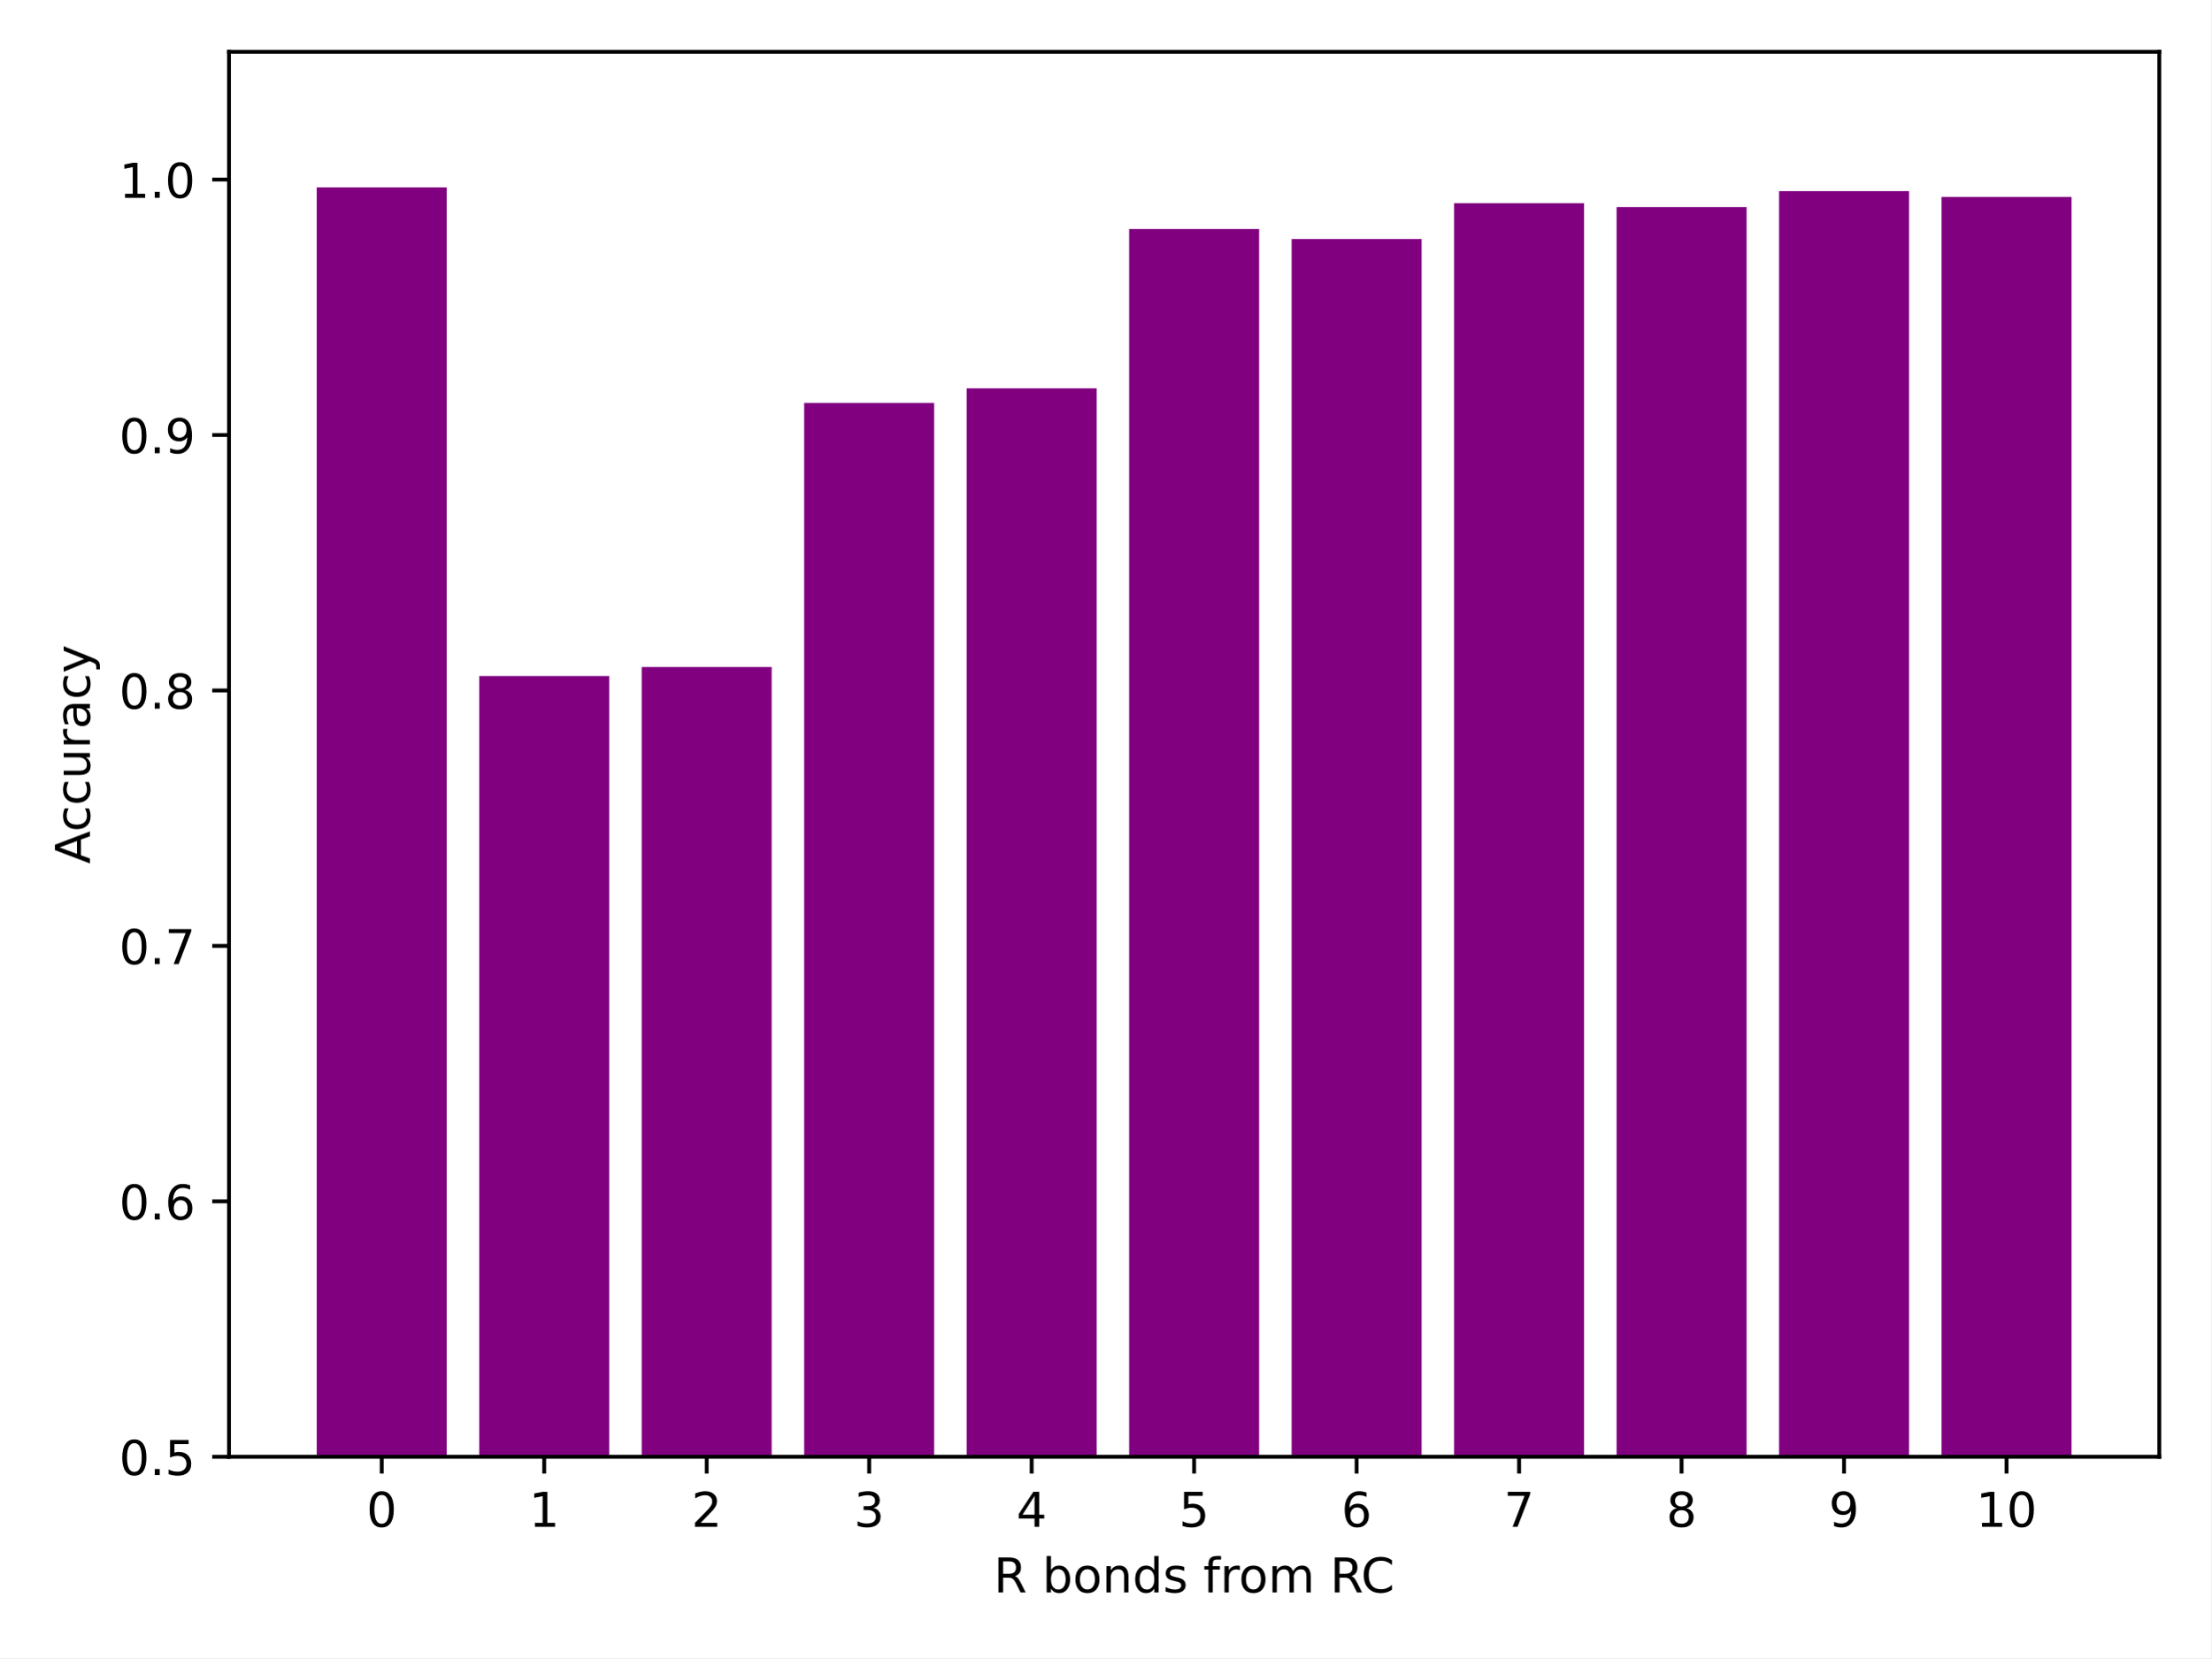
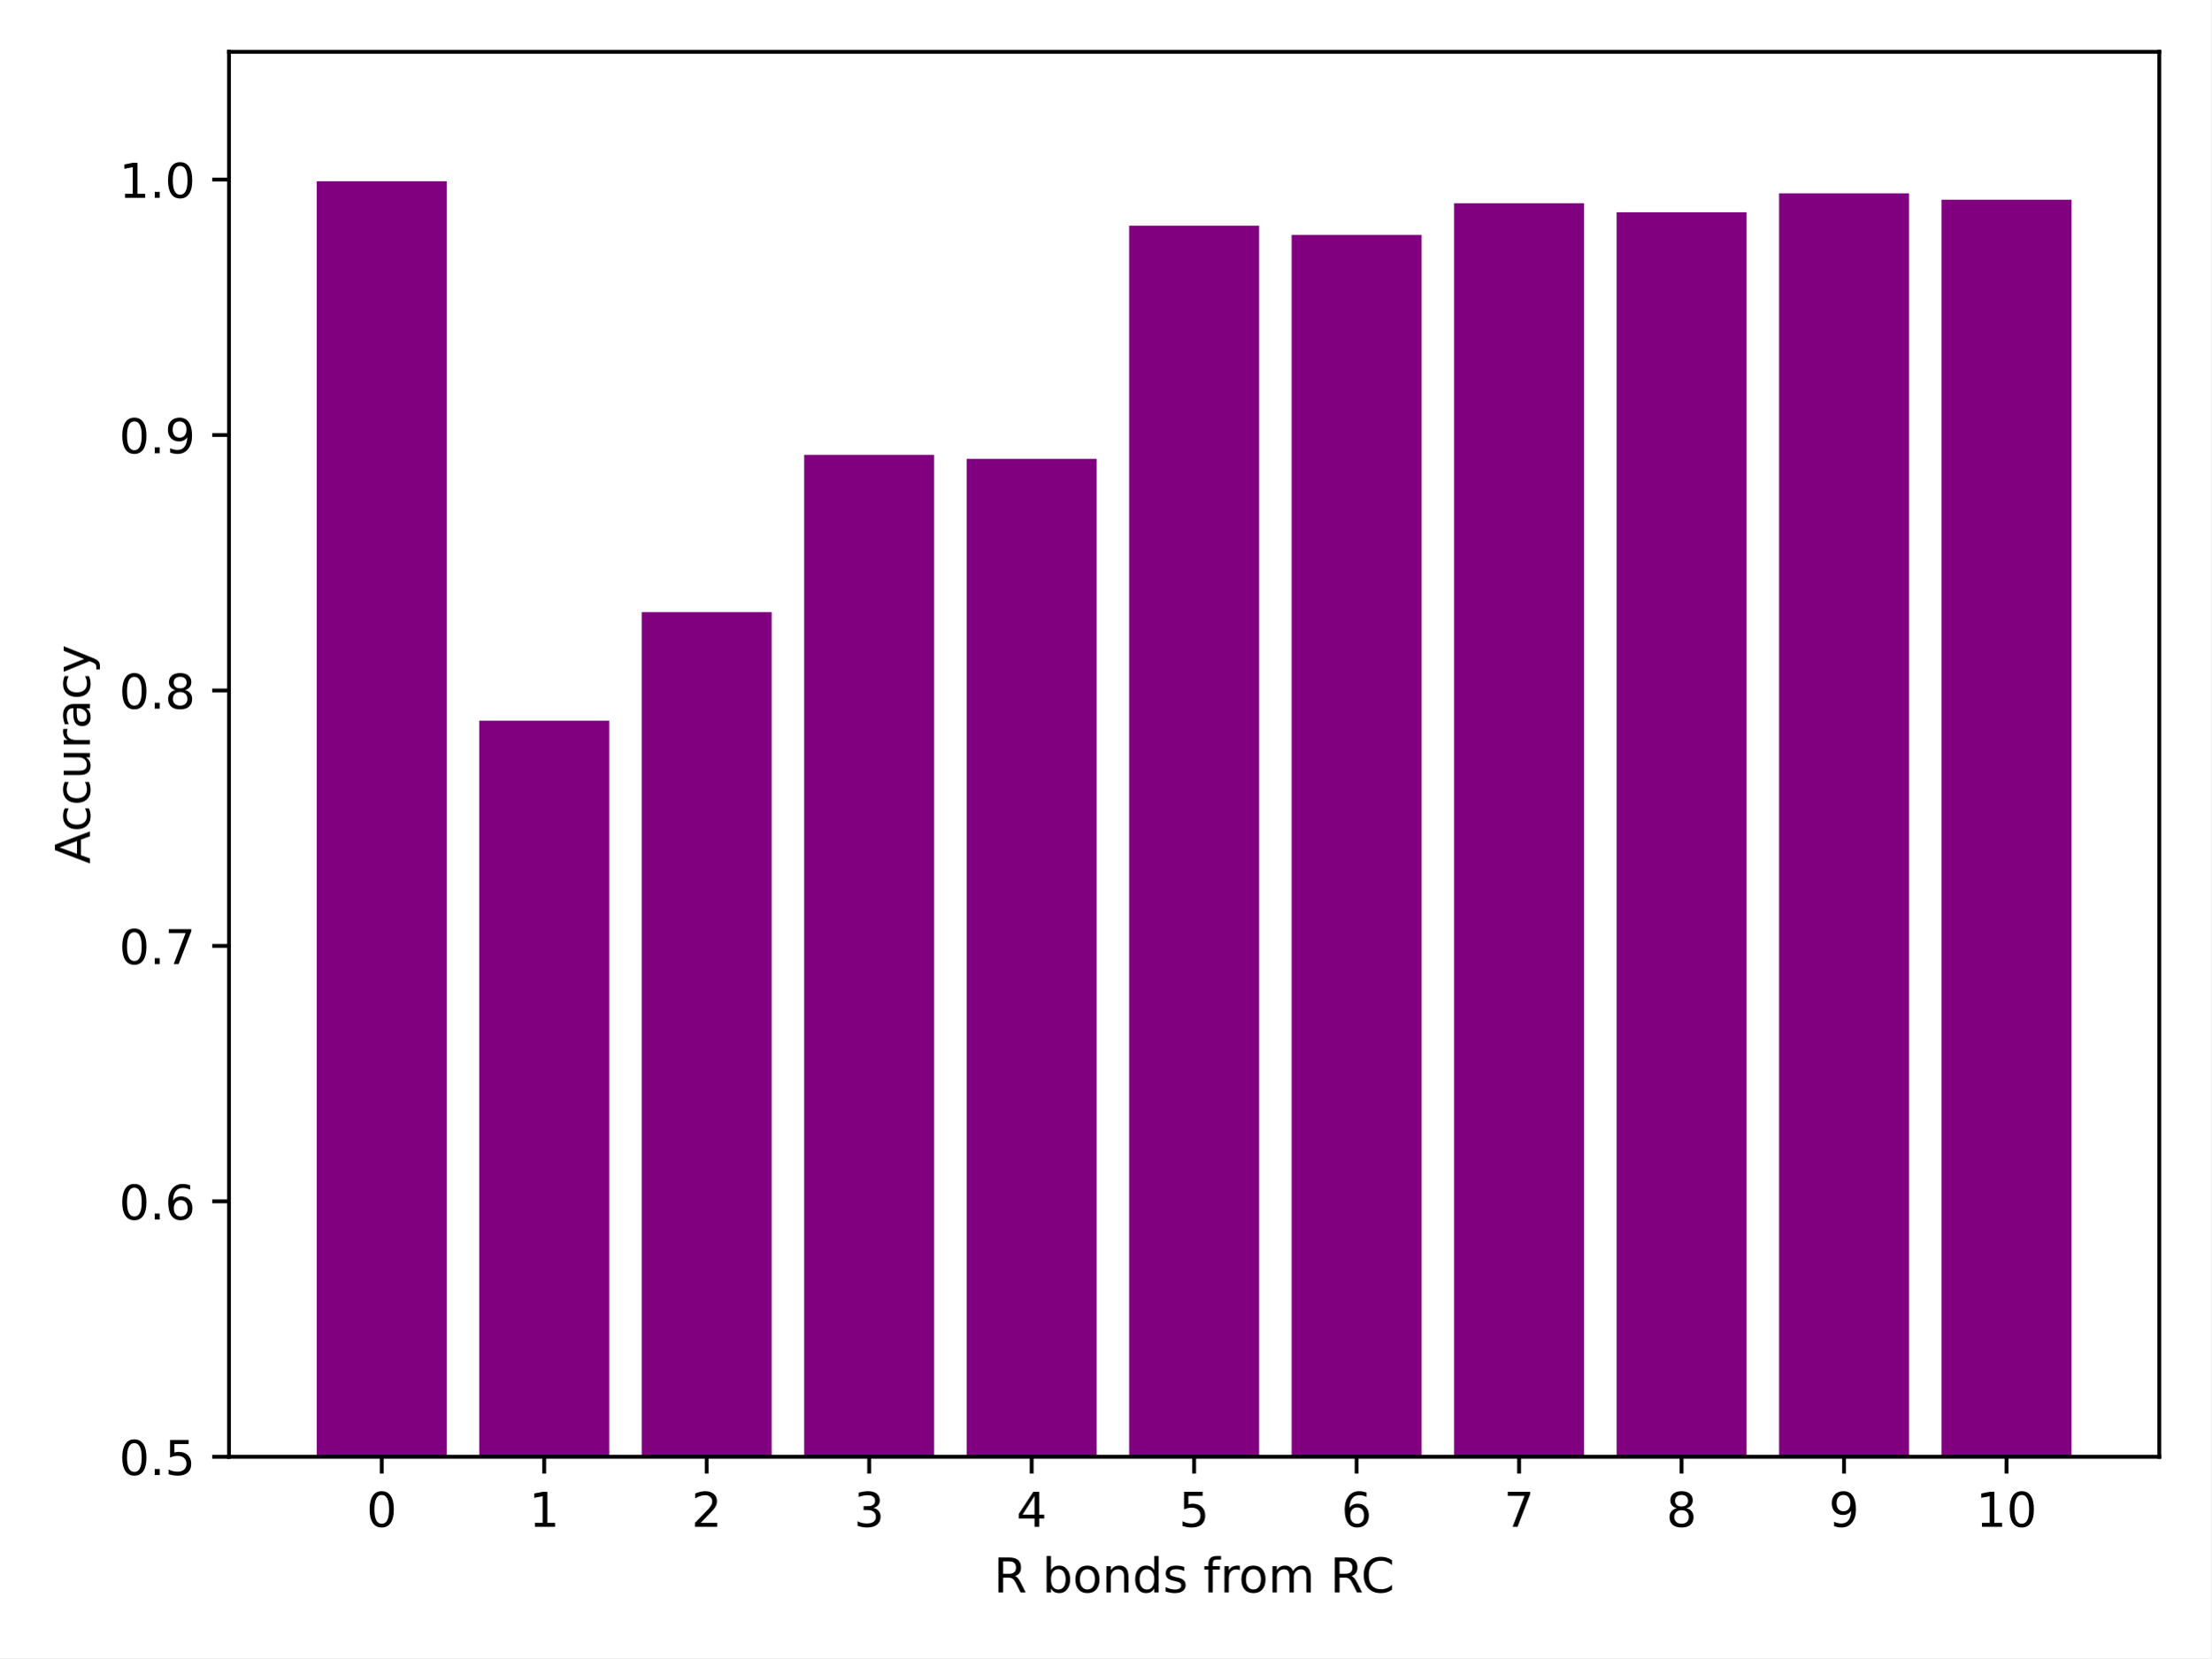
<svg xmlns="http://www.w3.org/2000/svg" xmlns:xlink="http://www.w3.org/1999/xlink" width="460.8pt" height="345.6pt" viewBox="0 0 460.8 345.6" version="1.1">
  <defs>
    <style type="text/css">*{stroke-linejoin: round; stroke-linecap: butt}</style>
  </defs>
  <g id="figure_1">
    <g id="patch_1">
      <path d="M 0 345.6  L 460.8 345.6  L 460.8 0  L 0 0  z " style="fill: #ffffff" />
    </g>
    <g id="axes_1">
      <g id="patch_2">
        <path d="M 47.72 303.64  L 450 303.64  L 450 10.8  L 47.72 10.8  z " style="fill: #ffffff" />
      </g>
      <g id="patch_3">
-         <path d="M 66.005 569.858  L 93.095 569.858  L 93.095 39.052  L 66.005 39.052  z " clip-path="url(#pbb38c3c1c7)" style="fill: #800080" />
+         <path d="M 66.005 569.858  L 93.095 569.858  L 93.095 37.773  L 66.005 37.773  z " clip-path="url(#pa4ab67ac30)" style="fill: #800080" />
      </g>
      <g id="patch_4">
-         <path d="M 99.867 569.858  L 126.957 569.858  L 126.957 140.906  L 99.867 140.906  z " clip-path="url(#pbb38c3c1c7)" style="fill: #800080" />
+         <path d="M 99.867 569.858  L 126.957 569.858  L 126.957 150.208  L 99.867 150.208  z " clip-path="url(#pa4ab67ac30)" style="fill: #800080" />
      </g>
      <g id="patch_5">
-         <path d="M 133.729 569.858  L 160.819 569.858  L 160.819 139.032  L 133.729 139.032  z " clip-path="url(#pbb38c3c1c7)" style="fill: #800080" />
+         <path d="M 133.729 569.858  L 160.819 569.858  L 160.819 127.589  L 133.729 127.589  z " clip-path="url(#pa4ab67ac30)" style="fill: #800080" />
      </g>
      <g id="patch_6">
-         <path d="M 167.591 569.858  L 194.681 569.858  L 194.681 83.979  L 167.591 83.979  z " clip-path="url(#pbb38c3c1c7)" style="fill: #800080" />
+         <path d="M 167.591 569.858  L 194.681 569.858  L 194.681 94.799  L 167.591 94.799  z " clip-path="url(#pa4ab67ac30)" style="fill: #800080" />
      </g>
      <g id="patch_7">
-         <path d="M 201.453 569.858  L 228.543 569.858  L 228.543 80.946  L 201.453 80.946  z " clip-path="url(#pbb38c3c1c7)" style="fill: #800080" />
+         <path d="M 201.453 569.858  L 228.543 569.858  L 228.543 95.627  L 201.453 95.627  z " clip-path="url(#pa4ab67ac30)" style="fill: #800080" />
      </g>
      <g id="patch_8">
-         <path d="M 235.315 569.858  L 262.405 569.858  L 262.405 47.722  L 235.315 47.722  z " clip-path="url(#pbb38c3c1c7)" style="fill: #800080" />
+         <path d="M 235.315 569.858  L 262.405 569.858  L 262.405 47.034  L 235.315 47.034  z " clip-path="url(#pa4ab67ac30)" style="fill: #800080" />
      </g>
      <g id="patch_9">
-         <path d="M 269.177 569.858  L 296.267 569.858  L 296.267 49.821  L 269.177 49.821  z " clip-path="url(#pbb38c3c1c7)" style="fill: #800080" />
+         <path d="M 269.177 569.858  L 296.267 569.858  L 296.267 48.955  L 269.177 48.955  z " clip-path="url(#pa4ab67ac30)" style="fill: #800080" />
      </g>
      <g id="patch_10">
-         <path d="M 303.039 569.858  L 330.129 569.858  L 330.129 42.347  L 303.039 42.347  z " clip-path="url(#pbb38c3c1c7)" style="fill: #800080" />
+         <path d="M 303.039 569.858  L 330.129 569.858  L 330.129 42.357  L 303.039 42.357  z " clip-path="url(#pa4ab67ac30)" style="fill: #800080" />
      </g>
      <g id="patch_11">
-         <path d="M 336.901 569.858  L 363.991 569.858  L 363.991 43.171  L 336.901 43.171  z " clip-path="url(#pbb38c3c1c7)" style="fill: #800080" />
+         <path d="M 336.901 569.858  L 363.991 569.858  L 363.991 44.235  L 336.901 44.235  z " clip-path="url(#pa4ab67ac30)" style="fill: #800080" />
      </g>
      <g id="patch_12">
-         <path d="M 370.763 569.858  L 397.853 569.858  L 397.853 39.842  L 370.763 39.842  z " clip-path="url(#pbb38c3c1c7)" style="fill: #800080" />
+         <path d="M 370.763 569.858  L 397.853 569.858  L 397.853 40.297  L 370.763 40.297  z " clip-path="url(#pa4ab67ac30)" style="fill: #800080" />
      </g>
      <g id="patch_13">
-         <path d="M 404.625 569.858  L 431.715 569.858  L 431.715 41.038  L 404.625 41.038  z " clip-path="url(#pbb38c3c1c7)" style="fill: #800080" />
+         <path d="M 404.625 569.858  L 431.715 569.858  L 431.715 41.614  L 404.625 41.614  z " clip-path="url(#pa4ab67ac30)" style="fill: #800080" />
      </g>
      <g id="matplotlib.axis_1">
        <g id="xtick_1">
          <g id="line2d_1">
            <defs>
-               <path id="md44cb9bebe" d="M 0 0  L 0 3.5  " style="stroke: #000000; stroke-width: 0.8" />
+               <path id="m460ee09e7d" d="M 0 0  L 0 3.5  " style="stroke: #000000; stroke-width: 0.8" />
            </defs>
            <g>
-               <use xlink:href="#md44cb9bebe" x="79.55" y="303.64" style="stroke: #000000; stroke-width: 0.8" />
+               <use xlink:href="#m460ee09e7d" x="79.55" y="303.64" style="stroke: #000000; stroke-width: 0.8" />
            </g>
          </g>
          <g id="text_1">
            <g transform="translate(76.36899 318.2384) scale(0.1 -0.1)">
              <defs>
                <path id="DejaVuSans-30" d="M 2034 4250  Q 1547 4250 1301 3770  Q 1056 3291 1056 2328  Q 1056 1369 1301 889  Q 1547 409 2034 409  Q 2525 409 2770 889  Q 3016 1369 3016 2328  Q 3016 3291 2770 3770  Q 2525 4250 2034 4250  z M 2034 4750  Q 2819 4750 3233 4129  Q 3647 3509 3647 2328  Q 3647 1150 3233 529  Q 2819 -91 2034 -91  Q 1250 -91 836 529  Q 422 1150 422 2328  Q 422 3509 836 4129  Q 1250 4750 2034 4750  z " transform="scale(0.015625)" />
              </defs>
              <use xlink:href="#DejaVuSans-30" />
            </g>
          </g>
        </g>
        <g id="xtick_2">
          <g id="line2d_2">
            <g>
-               <use xlink:href="#md44cb9bebe" x="113.412" y="303.64" style="stroke: #000000; stroke-width: 0.8" />
+               <use xlink:href="#m460ee09e7d" x="113.412" y="303.64" style="stroke: #000000; stroke-width: 0.8" />
            </g>
          </g>
          <g id="text_2">
            <g transform="translate(110.2309 318.2384) scale(0.1 -0.1)">
              <defs>
                <path id="DejaVuSans-31" d="M 794 531  L 1825 531  L 1825 4091  L 703 3866  L 703 4441  L 1819 4666  L 2450 4666  L 2450 531  L 3481 531  L 3481 0  L 794 0  L 794 531  z " transform="scale(0.015625)" />
              </defs>
              <use xlink:href="#DejaVuSans-31" />
            </g>
          </g>
        </g>
        <g id="xtick_3">
          <g id="line2d_3">
            <g>
-               <use xlink:href="#md44cb9bebe" x="147.274" y="303.64" style="stroke: #000000; stroke-width: 0.8" />
+               <use xlink:href="#m460ee09e7d" x="147.274" y="303.64" style="stroke: #000000; stroke-width: 0.8" />
            </g>
          </g>
          <g id="text_3">
            <g transform="translate(144.0929 318.2384) scale(0.1 -0.1)">
              <defs>
                <path id="DejaVuSans-32" d="M 1228 531  L 3431 531  L 3431 0  L 469 0  L 469 531  Q 828 903 1448 1529  Q 2069 2156 2228 2338  Q 2531 2678 2651 2914  Q 2772 3150 2772 3378  Q 2772 3750 2511 3984  Q 2250 4219 1831 4219  Q 1534 4219 1204 4116  Q 875 4013 500 3803  L 500 4441  Q 881 4594 1212 4672  Q 1544 4750 1819 4750  Q 2544 4750 2975 4387  Q 3406 4025 3406 3419  Q 3406 3131 3298 2873  Q 3191 2616 2906 2266  Q 2828 2175 2409 1742  Q 1991 1309 1228 531  z " transform="scale(0.015625)" />
              </defs>
              <use xlink:href="#DejaVuSans-32" />
            </g>
          </g>
        </g>
        <g id="xtick_4">
          <g id="line2d_4">
            <g>
-               <use xlink:href="#md44cb9bebe" x="181.136" y="303.64" style="stroke: #000000; stroke-width: 0.8" />
+               <use xlink:href="#m460ee09e7d" x="181.136" y="303.64" style="stroke: #000000; stroke-width: 0.8" />
            </g>
          </g>
          <g id="text_4">
            <g transform="translate(177.9548 318.2384) scale(0.1 -0.1)">
              <defs>
                <path id="DejaVuSans-33" d="M 2597 2516  Q 3050 2419 3304 2112  Q 3559 1806 3559 1356  Q 3559 666 3084 287  Q 2609 -91 1734 -91  Q 1441 -91 1130 -33  Q 819 25 488 141  L 488 750  Q 750 597 1062 519  Q 1375 441 1716 441  Q 2309 441 2620 675  Q 2931 909 2931 1356  Q 2931 1769 2642 2001  Q 2353 2234 1838 2234  L 1294 2234  L 1294 2753  L 1863 2753  Q 2328 2753 2575 2939  Q 2822 3125 2822 3475  Q 2822 3834 2567 4026  Q 2313 4219 1838 4219  Q 1578 4219 1281 4162  Q 984 4106 628 3988  L 628 4550  Q 988 4650 1302 4700  Q 1616 4750 1894 4750  Q 2613 4750 3031 4423  Q 3450 4097 3450 3541  Q 3450 3153 3228 2886  Q 3006 2619 2597 2516  z " transform="scale(0.015625)" />
              </defs>
              <use xlink:href="#DejaVuSans-33" />
            </g>
          </g>
        </g>
        <g id="xtick_5">
          <g id="line2d_5">
            <g>
-               <use xlink:href="#md44cb9bebe" x="214.998" y="303.64" style="stroke: #000000; stroke-width: 0.8" />
+               <use xlink:href="#m460ee09e7d" x="214.998" y="303.64" style="stroke: #000000; stroke-width: 0.8" />
            </g>
          </g>
          <g id="text_5">
            <g transform="translate(211.8168 318.2384) scale(0.1 -0.1)">
              <defs>
                <path id="DejaVuSans-34" d="M 2419 4116  L 825 1625  L 2419 1625  L 2419 4116  z M 2253 4666  L 3047 4666  L 3047 1625  L 3713 1625  L 3713 1100  L 3047 1100  L 3047 0  L 2419 0  L 2419 1100  L 313 1100  L 313 1709  L 2253 4666  z " transform="scale(0.015625)" />
              </defs>
              <use xlink:href="#DejaVuSans-34" />
            </g>
          </g>
        </g>
        <g id="xtick_6">
          <g id="line2d_6">
            <g>
-               <use xlink:href="#md44cb9bebe" x="248.86" y="303.64" style="stroke: #000000; stroke-width: 0.8" />
+               <use xlink:href="#m460ee09e7d" x="248.86" y="303.64" style="stroke: #000000; stroke-width: 0.8" />
            </g>
          </g>
          <g id="text_6">
            <g transform="translate(245.6788 318.2384) scale(0.1 -0.1)">
              <defs>
                <path id="DejaVuSans-35" d="M 691 4666  L 3169 4666  L 3169 4134  L 1269 4134  L 1269 2991  Q 1406 3038 1543 3061  Q 1681 3084 1819 3084  Q 2600 3084 3056 2656  Q 3513 2228 3513 1497  Q 3513 744 3044 326  Q 2575 -91 1722 -91  Q 1428 -91 1123 -41  Q 819 9 494 109  L 494 744  Q 775 591 1075 516  Q 1375 441 1709 441  Q 2250 441 2565 725  Q 2881 1009 2881 1497  Q 2881 1984 2565 2268  Q 2250 2553 1709 2553  Q 1456 2553 1204 2497  Q 953 2441 691 2322  L 691 4666  z " transform="scale(0.015625)" />
              </defs>
              <use xlink:href="#DejaVuSans-35" />
            </g>
          </g>
        </g>
        <g id="xtick_7">
          <g id="line2d_7">
            <g>
-               <use xlink:href="#md44cb9bebe" x="282.722" y="303.64" style="stroke: #000000; stroke-width: 0.8" />
+               <use xlink:href="#m460ee09e7d" x="282.722" y="303.64" style="stroke: #000000; stroke-width: 0.8" />
            </g>
          </g>
          <g id="text_7">
            <g transform="translate(279.5407 318.2384) scale(0.1 -0.1)">
              <defs>
                <path id="DejaVuSans-36" d="M 2113 2584  Q 1688 2584 1439 2293  Q 1191 2003 1191 1497  Q 1191 994 1439 701  Q 1688 409 2113 409  Q 2538 409 2786 701  Q 3034 994 3034 1497  Q 3034 2003 2786 2293  Q 2538 2584 2113 2584  z M 3366 4563  L 3366 3988  Q 3128 4100 2886 4159  Q 2644 4219 2406 4219  Q 1781 4219 1451 3797  Q 1122 3375 1075 2522  Q 1259 2794 1537 2939  Q 1816 3084 2150 3084  Q 2853 3084 3261 2657  Q 3669 2231 3669 1497  Q 3669 778 3244 343  Q 2819 -91 2113 -91  Q 1303 -91 875 529  Q 447 1150 447 2328  Q 447 3434 972 4092  Q 1497 4750 2381 4750  Q 2619 4750 2861 4703  Q 3103 4656 3366 4563  z " transform="scale(0.015625)" />
              </defs>
              <use xlink:href="#DejaVuSans-36" />
            </g>
          </g>
        </g>
        <g id="xtick_8">
          <g id="line2d_8">
            <g>
-               <use xlink:href="#md44cb9bebe" x="316.584" y="303.64" style="stroke: #000000; stroke-width: 0.8" />
+               <use xlink:href="#m460ee09e7d" x="316.584" y="303.64" style="stroke: #000000; stroke-width: 0.8" />
            </g>
          </g>
          <g id="text_8">
            <g transform="translate(313.4027 318.2384) scale(0.1 -0.1)">
              <defs>
                <path id="DejaVuSans-37" d="M 525 4666  L 3525 4666  L 3525 4397  L 1831 0  L 1172 0  L 2766 4134  L 525 4134  L 525 4666  z " transform="scale(0.015625)" />
              </defs>
              <use xlink:href="#DejaVuSans-37" />
            </g>
          </g>
        </g>
        <g id="xtick_9">
          <g id="line2d_9">
            <g>
-               <use xlink:href="#md44cb9bebe" x="350.446" y="303.64" style="stroke: #000000; stroke-width: 0.8" />
+               <use xlink:href="#m460ee09e7d" x="350.446" y="303.64" style="stroke: #000000; stroke-width: 0.8" />
            </g>
          </g>
          <g id="text_9">
            <g transform="translate(347.2646 318.2384) scale(0.1 -0.1)">
              <defs>
                <path id="DejaVuSans-38" d="M 2034 2216  Q 1584 2216 1326 1975  Q 1069 1734 1069 1313  Q 1069 891 1326 650  Q 1584 409 2034 409  Q 2484 409 2743 651  Q 3003 894 3003 1313  Q 3003 1734 2745 1975  Q 2488 2216 2034 2216  z M 1403 2484  Q 997 2584 770 2862  Q 544 3141 544 3541  Q 544 4100 942 4425  Q 1341 4750 2034 4750  Q 2731 4750 3128 4425  Q 3525 4100 3525 3541  Q 3525 3141 3298 2862  Q 3072 2584 2669 2484  Q 3125 2378 3379 2068  Q 3634 1759 3634 1313  Q 3634 634 3220 271  Q 2806 -91 2034 -91  Q 1263 -91 848 271  Q 434 634 434 1313  Q 434 1759 690 2068  Q 947 2378 1403 2484  z M 1172 3481  Q 1172 3119 1398 2916  Q 1625 2713 2034 2713  Q 2441 2713 2670 2916  Q 2900 3119 2900 3481  Q 2900 3844 2670 4047  Q 2441 4250 2034 4250  Q 1625 4250 1398 4047  Q 1172 3844 1172 3481  z " transform="scale(0.015625)" />
              </defs>
              <use xlink:href="#DejaVuSans-38" />
            </g>
          </g>
        </g>
        <g id="xtick_10">
          <g id="line2d_10">
            <g>
-               <use xlink:href="#md44cb9bebe" x="384.308" y="303.64" style="stroke: #000000; stroke-width: 0.8" />
+               <use xlink:href="#m460ee09e7d" x="384.308" y="303.64" style="stroke: #000000; stroke-width: 0.8" />
            </g>
          </g>
          <g id="text_10">
            <g transform="translate(381.1266 318.2384) scale(0.1 -0.1)">
              <defs>
                <path id="DejaVuSans-39" d="M 703 97  L 703 672  Q 941 559 1184 500  Q 1428 441 1663 441  Q 2288 441 2617 861  Q 2947 1281 2994 2138  Q 2813 1869 2534 1725  Q 2256 1581 1919 1581  Q 1219 1581 811 2004  Q 403 2428 403 3163  Q 403 3881 828 4315  Q 1253 4750 1959 4750  Q 2769 4750 3195 4129  Q 3622 3509 3622 2328  Q 3622 1225 3098 567  Q 2575 -91 1691 -91  Q 1453 -91 1209 -44  Q 966 3 703 97  z M 1959 2075  Q 2384 2075 2632 2365  Q 2881 2656 2881 3163  Q 2881 3666 2632 3958  Q 2384 4250 1959 4250  Q 1534 4250 1286 3958  Q 1038 3666 1038 3163  Q 1038 2656 1286 2365  Q 1534 2075 1959 2075  z " transform="scale(0.015625)" />
              </defs>
              <use xlink:href="#DejaVuSans-39" />
            </g>
          </g>
        </g>
        <g id="xtick_11">
          <g id="line2d_11">
            <g>
-               <use xlink:href="#md44cb9bebe" x="418.17" y="303.64" style="stroke: #000000; stroke-width: 0.8" />
+               <use xlink:href="#m460ee09e7d" x="418.17" y="303.64" style="stroke: #000000; stroke-width: 0.8" />
            </g>
          </g>
          <g id="text_11">
            <g transform="translate(411.8073 318.2384) scale(0.1 -0.1)">
              <use xlink:href="#DejaVuSans-31" />
              <use xlink:href="#DejaVuSans-30" transform="translate(63.62305 0)" />
            </g>
          </g>
        </g>
        <g id="text_12">
          <g transform="translate(207.0889 331.9166) scale(0.1 -0.1)">
            <defs>
              <path id="DejaVuSans-52" d="M 2841 2188  Q 3044 2119 3236 1894  Q 3428 1669 3622 1275  L 4263 0  L 3584 0  L 2988 1197  Q 2756 1666 2539 1819  Q 2322 1972 1947 1972  L 1259 1972  L 1259 0  L 628 0  L 628 4666  L 2053 4666  Q 2853 4666 3247 4331  Q 3641 3997 3641 3322  Q 3641 2881 3436 2590  Q 3231 2300 2841 2188  z M 1259 4147  L 1259 2491  L 2053 2491  Q 2509 2491 2742 2702  Q 2975 2913 2975 3322  Q 2975 3731 2742 3939  Q 2509 4147 2053 4147  L 1259 4147  z " transform="scale(0.015625)" />
              <path id="DejaVuSans-20" transform="scale(0.015625)" />
              <path id="DejaVuSans-62" d="M 3116 1747  Q 3116 2381 2855 2742  Q 2594 3103 2138 3103  Q 1681 3103 1420 2742  Q 1159 2381 1159 1747  Q 1159 1113 1420 752  Q 1681 391 2138 391  Q 2594 391 2855 752  Q 3116 1113 3116 1747  z M 1159 2969  Q 1341 3281 1617 3432  Q 1894 3584 2278 3584  Q 2916 3584 3314 3078  Q 3713 2572 3713 1747  Q 3713 922 3314 415  Q 2916 -91 2278 -91  Q 1894 -91 1617 61  Q 1341 213 1159 525  L 1159 0  L 581 0  L 581 4863  L 1159 4863  L 1159 2969  z " transform="scale(0.015625)" />
              <path id="DejaVuSans-6f" d="M 1959 3097  Q 1497 3097 1228 2736  Q 959 2375 959 1747  Q 959 1119 1226 758  Q 1494 397 1959 397  Q 2419 397 2687 759  Q 2956 1122 2956 1747  Q 2956 2369 2687 2733  Q 2419 3097 1959 3097  z M 1959 3584  Q 2709 3584 3137 3096  Q 3566 2609 3566 1747  Q 3566 888 3137 398  Q 2709 -91 1959 -91  Q 1206 -91 779 398  Q 353 888 353 1747  Q 353 2609 779 3096  Q 1206 3584 1959 3584  z " transform="scale(0.015625)" />
              <path id="DejaVuSans-6e" d="M 3513 2113  L 3513 0  L 2938 0  L 2938 2094  Q 2938 2591 2744 2837  Q 2550 3084 2163 3084  Q 1697 3084 1428 2787  Q 1159 2491 1159 1978  L 1159 0  L 581 0  L 581 3500  L 1159 3500  L 1159 2956  Q 1366 3272 1645 3428  Q 1925 3584 2291 3584  Q 2894 3584 3203 3211  Q 3513 2838 3513 2113  z " transform="scale(0.015625)" />
              <path id="DejaVuSans-64" d="M 2906 2969  L 2906 4863  L 3481 4863  L 3481 0  L 2906 0  L 2906 525  Q 2725 213 2448 61  Q 2172 -91 1784 -91  Q 1150 -91 751 415  Q 353 922 353 1747  Q 353 2572 751 3078  Q 1150 3584 1784 3584  Q 2172 3584 2448 3432  Q 2725 3281 2906 2969  z M 947 1747  Q 947 1113 1208 752  Q 1469 391 1925 391  Q 2381 391 2643 752  Q 2906 1113 2906 1747  Q 2906 2381 2643 2742  Q 2381 3103 1925 3103  Q 1469 3103 1208 2742  Q 947 2381 947 1747  z " transform="scale(0.015625)" />
              <path id="DejaVuSans-73" d="M 2834 3397  L 2834 2853  Q 2591 2978 2328 3040  Q 2066 3103 1784 3103  Q 1356 3103 1142 2972  Q 928 2841 928 2578  Q 928 2378 1081 2264  Q 1234 2150 1697 2047  L 1894 2003  Q 2506 1872 2764 1633  Q 3022 1394 3022 966  Q 3022 478 2636 193  Q 2250 -91 1575 -91  Q 1294 -91 989 -36  Q 684 19 347 128  L 347 722  Q 666 556 975 473  Q 1284 391 1588 391  Q 1994 391 2212 530  Q 2431 669 2431 922  Q 2431 1156 2273 1281  Q 2116 1406 1581 1522  L 1381 1569  Q 847 1681 609 1914  Q 372 2147 372 2553  Q 372 3047 722 3315  Q 1072 3584 1716 3584  Q 2034 3584 2315 3537  Q 2597 3491 2834 3397  z " transform="scale(0.015625)" />
              <path id="DejaVuSans-66" d="M 2375 4863  L 2375 4384  L 1825 4384  Q 1516 4384 1395 4259  Q 1275 4134 1275 3809  L 1275 3500  L 2222 3500  L 2222 3053  L 1275 3053  L 1275 0  L 697 0  L 697 3053  L 147 3053  L 147 3500  L 697 3500  L 697 3744  Q 697 4328 969 4595  Q 1241 4863 1831 4863  L 2375 4863  z " transform="scale(0.015625)" />
              <path id="DejaVuSans-72" d="M 2631 2963  Q 2534 3019 2420 3045  Q 2306 3072 2169 3072  Q 1681 3072 1420 2755  Q 1159 2438 1159 1844  L 1159 0  L 581 0  L 581 3500  L 1159 3500  L 1159 2956  Q 1341 3275 1631 3429  Q 1922 3584 2338 3584  Q 2397 3584 2469 3576  Q 2541 3569 2628 3553  L 2631 2963  z " transform="scale(0.015625)" />
              <path id="DejaVuSans-6d" d="M 3328 2828  Q 3544 3216 3844 3400  Q 4144 3584 4550 3584  Q 5097 3584 5394 3201  Q 5691 2819 5691 2113  L 5691 0  L 5113 0  L 5113 2094  Q 5113 2597 4934 2840  Q 4756 3084 4391 3084  Q 3944 3084 3684 2787  Q 3425 2491 3425 1978  L 3425 0  L 2847 0  L 2847 2094  Q 2847 2600 2669 2842  Q 2491 3084 2119 3084  Q 1678 3084 1418 2786  Q 1159 2488 1159 1978  L 1159 0  L 581 0  L 581 3500  L 1159 3500  L 1159 2956  Q 1356 3278 1631 3431  Q 1906 3584 2284 3584  Q 2666 3584 2933 3390  Q 3200 3197 3328 2828  z " transform="scale(0.015625)" />
              <path id="DejaVuSans-43" d="M 4122 4306  L 4122 3641  Q 3803 3938 3442 4084  Q 3081 4231 2675 4231  Q 1875 4231 1450 3742  Q 1025 3253 1025 2328  Q 1025 1406 1450 917  Q 1875 428 2675 428  Q 3081 428 3442 575  Q 3803 722 4122 1019  L 4122 359  Q 3791 134 3420 21  Q 3050 -91 2638 -91  Q 1578 -91 968 557  Q 359 1206 359 2328  Q 359 3453 968 4101  Q 1578 4750 2638 4750  Q 3056 4750 3426 4639  Q 3797 4528 4122 4306  z " transform="scale(0.015625)" />
            </defs>
            <use xlink:href="#DejaVuSans-52" />
            <use xlink:href="#DejaVuSans-20" transform="translate(69.48242 0)" />
            <use xlink:href="#DejaVuSans-62" transform="translate(101.2695 0)" />
            <use xlink:href="#DejaVuSans-6f" transform="translate(164.7461 0)" />
            <use xlink:href="#DejaVuSans-6e" transform="translate(225.9277 0)" />
            <use xlink:href="#DejaVuSans-64" transform="translate(289.3066 0)" />
            <use xlink:href="#DejaVuSans-73" transform="translate(352.7832 0)" />
            <use xlink:href="#DejaVuSans-20" transform="translate(404.8828 0)" />
            <use xlink:href="#DejaVuSans-66" transform="translate(436.6699 0)" />
            <use xlink:href="#DejaVuSans-72" transform="translate(471.875 0)" />
            <use xlink:href="#DejaVuSans-6f" transform="translate(510.7383 0)" />
            <use xlink:href="#DejaVuSans-6d" transform="translate(571.9199 0)" />
            <use xlink:href="#DejaVuSans-20" transform="translate(669.332 0)" />
            <use xlink:href="#DejaVuSans-52" transform="translate(701.1191 0)" />
            <use xlink:href="#DejaVuSans-43" transform="translate(765.6016 0)" />
          </g>
        </g>
      </g>
      <g id="matplotlib.axis_2">
        <g id="ytick_1">
          <g id="line2d_12">
            <defs>
-               <path id="m8bff10f404" d="M 0 0  L -3.5 0  " style="stroke: #000000; stroke-width: 0.8" />
+               <path id="m7a8eb6ec44" d="M 0 0  L -3.5 0  " style="stroke: #000000; stroke-width: 0.8" />
            </defs>
            <g>
-               <use xlink:href="#m8bff10f404" x="47.72" y="303.64" style="stroke: #000000; stroke-width: 0.8" />
+               <use xlink:href="#m7a8eb6ec44" x="47.72" y="303.64" style="stroke: #000000; stroke-width: 0.8" />
            </g>
          </g>
          <g id="text_13">
            <g transform="translate(24.81687 307.4392) scale(0.1 -0.1)">
              <defs>
                <path id="DejaVuSans-2e" d="M 684 794  L 1344 794  L 1344 0  L 684 0  L 684 794  z " transform="scale(0.015625)" />
              </defs>
              <use xlink:href="#DejaVuSans-30" />
              <use xlink:href="#DejaVuSans-2e" transform="translate(63.62305 0)" />
              <use xlink:href="#DejaVuSans-35" transform="translate(95.41016 0)" />
            </g>
          </g>
        </g>
        <g id="ytick_2">
          <g id="line2d_13">
            <g>
-               <use xlink:href="#m8bff10f404" x="47.72" y="250.396" style="stroke: #000000; stroke-width: 0.8" />
+               <use xlink:href="#m7a8eb6ec44" x="47.72" y="250.396" style="stroke: #000000; stroke-width: 0.8" />
            </g>
          </g>
          <g id="text_14">
            <g transform="translate(24.81687 254.1956) scale(0.1 -0.1)">
              <use xlink:href="#DejaVuSans-30" />
              <use xlink:href="#DejaVuSans-2e" transform="translate(63.62305 0)" />
              <use xlink:href="#DejaVuSans-36" transform="translate(95.41016 0)" />
            </g>
          </g>
        </g>
        <g id="ytick_3">
          <g id="line2d_14">
            <g>
-               <use xlink:href="#m8bff10f404" x="47.72" y="197.153" style="stroke: #000000; stroke-width: 0.8" />
+               <use xlink:href="#m7a8eb6ec44" x="47.72" y="197.153" style="stroke: #000000; stroke-width: 0.8" />
            </g>
          </g>
          <g id="text_15">
            <g transform="translate(24.81687 200.9519) scale(0.1 -0.1)">
              <use xlink:href="#DejaVuSans-30" />
              <use xlink:href="#DejaVuSans-2e" transform="translate(63.62305 0)" />
              <use xlink:href="#DejaVuSans-37" transform="translate(95.41016 0)" />
            </g>
          </g>
        </g>
        <g id="ytick_4">
          <g id="line2d_15">
            <g>
-               <use xlink:href="#m8bff10f404" x="47.72" y="143.909" style="stroke: #000000; stroke-width: 0.8" />
+               <use xlink:href="#m7a8eb6ec44" x="47.72" y="143.909" style="stroke: #000000; stroke-width: 0.8" />
            </g>
          </g>
          <g id="text_16">
            <g transform="translate(24.81687 147.7083) scale(0.1 -0.1)">
              <use xlink:href="#DejaVuSans-30" />
              <use xlink:href="#DejaVuSans-2e" transform="translate(63.62305 0)" />
              <use xlink:href="#DejaVuSans-38" transform="translate(95.41016 0)" />
            </g>
          </g>
        </g>
        <g id="ytick_5">
          <g id="line2d_16">
            <g>
-               <use xlink:href="#m8bff10f404" x="47.72" y="90.665" style="stroke: #000000; stroke-width: 0.8" />
+               <use xlink:href="#m7a8eb6ec44" x="47.72" y="90.665" style="stroke: #000000; stroke-width: 0.8" />
            </g>
          </g>
          <g id="text_17">
            <g transform="translate(24.81687 94.46467) scale(0.1 -0.1)">
              <use xlink:href="#DejaVuSans-30" />
              <use xlink:href="#DejaVuSans-2e" transform="translate(63.62305 0)" />
              <use xlink:href="#DejaVuSans-39" transform="translate(95.41016 0)" />
            </g>
          </g>
        </g>
        <g id="ytick_6">
          <g id="line2d_17">
            <g>
-               <use xlink:href="#m8bff10f404" x="47.72" y="37.422" style="stroke: #000000; stroke-width: 0.8" />
+               <use xlink:href="#m7a8eb6ec44" x="47.72" y="37.422" style="stroke: #000000; stroke-width: 0.8" />
            </g>
          </g>
          <g id="text_18">
            <g transform="translate(24.81687 41.22104) scale(0.1 -0.1)">
              <use xlink:href="#DejaVuSans-31" />
              <use xlink:href="#DejaVuSans-2e" transform="translate(63.62305 0)" />
              <use xlink:href="#DejaVuSans-30" transform="translate(95.41016 0)" />
            </g>
          </g>
        </g>
        <g id="text_19">
          <g transform="translate(18.73719 180.0481) rotate(-90) scale(0.1 -0.1)">
            <defs>
              <path id="DejaVuSans-41" d="M 2188 4044  L 1331 1722  L 3047 1722  L 2188 4044  z M 1831 4666  L 2547 4666  L 4325 0  L 3669 0  L 3244 1197  L 1141 1197  L 716 0  L 50 0  L 1831 4666  z " transform="scale(0.015625)" />
              <path id="DejaVuSans-63" d="M 3122 3366  L 3122 2828  Q 2878 2963 2633 3030  Q 2388 3097 2138 3097  Q 1578 3097 1268 2742  Q 959 2388 959 1747  Q 959 1106 1268 751  Q 1578 397 2138 397  Q 2388 397 2633 464  Q 2878 531 3122 666  L 3122 134  Q 2881 22 2623 -34  Q 2366 -91 2075 -91  Q 1284 -91 818 406  Q 353 903 353 1747  Q 353 2603 823 3093  Q 1294 3584 2113 3584  Q 2378 3584 2631 3529  Q 2884 3475 3122 3366  z " transform="scale(0.015625)" />
              <path id="DejaVuSans-75" d="M 544 1381  L 544 3500  L 1119 3500  L 1119 1403  Q 1119 906 1312 657  Q 1506 409 1894 409  Q 2359 409 2629 706  Q 2900 1003 2900 1516  L 2900 3500  L 3475 3500  L 3475 0  L 2900 0  L 2900 538  Q 2691 219 2414 64  Q 2138 -91 1772 -91  Q 1169 -91 856 284  Q 544 659 544 1381  z M 1991 3584  L 1991 3584  z " transform="scale(0.015625)" />
              <path id="DejaVuSans-61" d="M 2194 1759  Q 1497 1759 1228 1600  Q 959 1441 959 1056  Q 959 750 1161 570  Q 1363 391 1709 391  Q 2188 391 2477 730  Q 2766 1069 2766 1631  L 2766 1759  L 2194 1759  z M 3341 1997  L 3341 0  L 2766 0  L 2766 531  Q 2569 213 2275 61  Q 1981 -91 1556 -91  Q 1019 -91 701 211  Q 384 513 384 1019  Q 384 1609 779 1909  Q 1175 2209 1959 2209  L 2766 2209  L 2766 2266  Q 2766 2663 2505 2880  Q 2244 3097 1772 3097  Q 1472 3097 1187 3025  Q 903 2953 641 2809  L 641 3341  Q 956 3463 1253 3523  Q 1550 3584 1831 3584  Q 2591 3584 2966 3190  Q 3341 2797 3341 1997  z " transform="scale(0.015625)" />
              <path id="DejaVuSans-79" d="M 2059 -325  Q 1816 -950 1584 -1140  Q 1353 -1331 966 -1331  L 506 -1331  L 506 -850  L 844 -850  Q 1081 -850 1212 -737  Q 1344 -625 1503 -206  L 1606 56  L 191 3500  L 800 3500  L 1894 763  L 2988 3500  L 3597 3500  L 2059 -325  z " transform="scale(0.015625)" />
            </defs>
            <use xlink:href="#DejaVuSans-41" />
            <use xlink:href="#DejaVuSans-63" transform="translate(66.6582 0)" />
            <use xlink:href="#DejaVuSans-63" transform="translate(121.6387 0)" />
            <use xlink:href="#DejaVuSans-75" transform="translate(176.6191 0)" />
            <use xlink:href="#DejaVuSans-72" transform="translate(239.998 0)" />
            <use xlink:href="#DejaVuSans-61" transform="translate(281.1113 0)" />
            <use xlink:href="#DejaVuSans-63" transform="translate(342.3906 0)" />
            <use xlink:href="#DejaVuSans-79" transform="translate(397.3711 0)" />
          </g>
        </g>
      </g>
      <g id="patch_14">
        <path d="M 47.72 303.64  L 47.72 10.8  " style="fill: none; stroke: #000000; stroke-width: 0.8; stroke-linejoin: miter; stroke-linecap: square" />
      </g>
      <g id="patch_15">
        <path d="M 450 303.64  L 450 10.8  " style="fill: none; stroke: #000000; stroke-width: 0.8; stroke-linejoin: miter; stroke-linecap: square" />
      </g>
      <g id="patch_16">
        <path d="M 47.72 303.64  L 450 303.64  " style="fill: none; stroke: #000000; stroke-width: 0.8; stroke-linejoin: miter; stroke-linecap: square" />
      </g>
      <g id="patch_17">
        <path d="M 47.72 10.8  L 450 10.8  " style="fill: none; stroke: #000000; stroke-width: 0.8; stroke-linejoin: miter; stroke-linecap: square" />
      </g>
    </g>
  </g>
  <defs>
-     <clipPath id="pbb38c3c1c7">
+     <clipPath id="pa4ab67ac30">
      <rect x="47.72" y="10.8" width="402.28" height="292.84" />
    </clipPath>
  </defs>
</svg>
